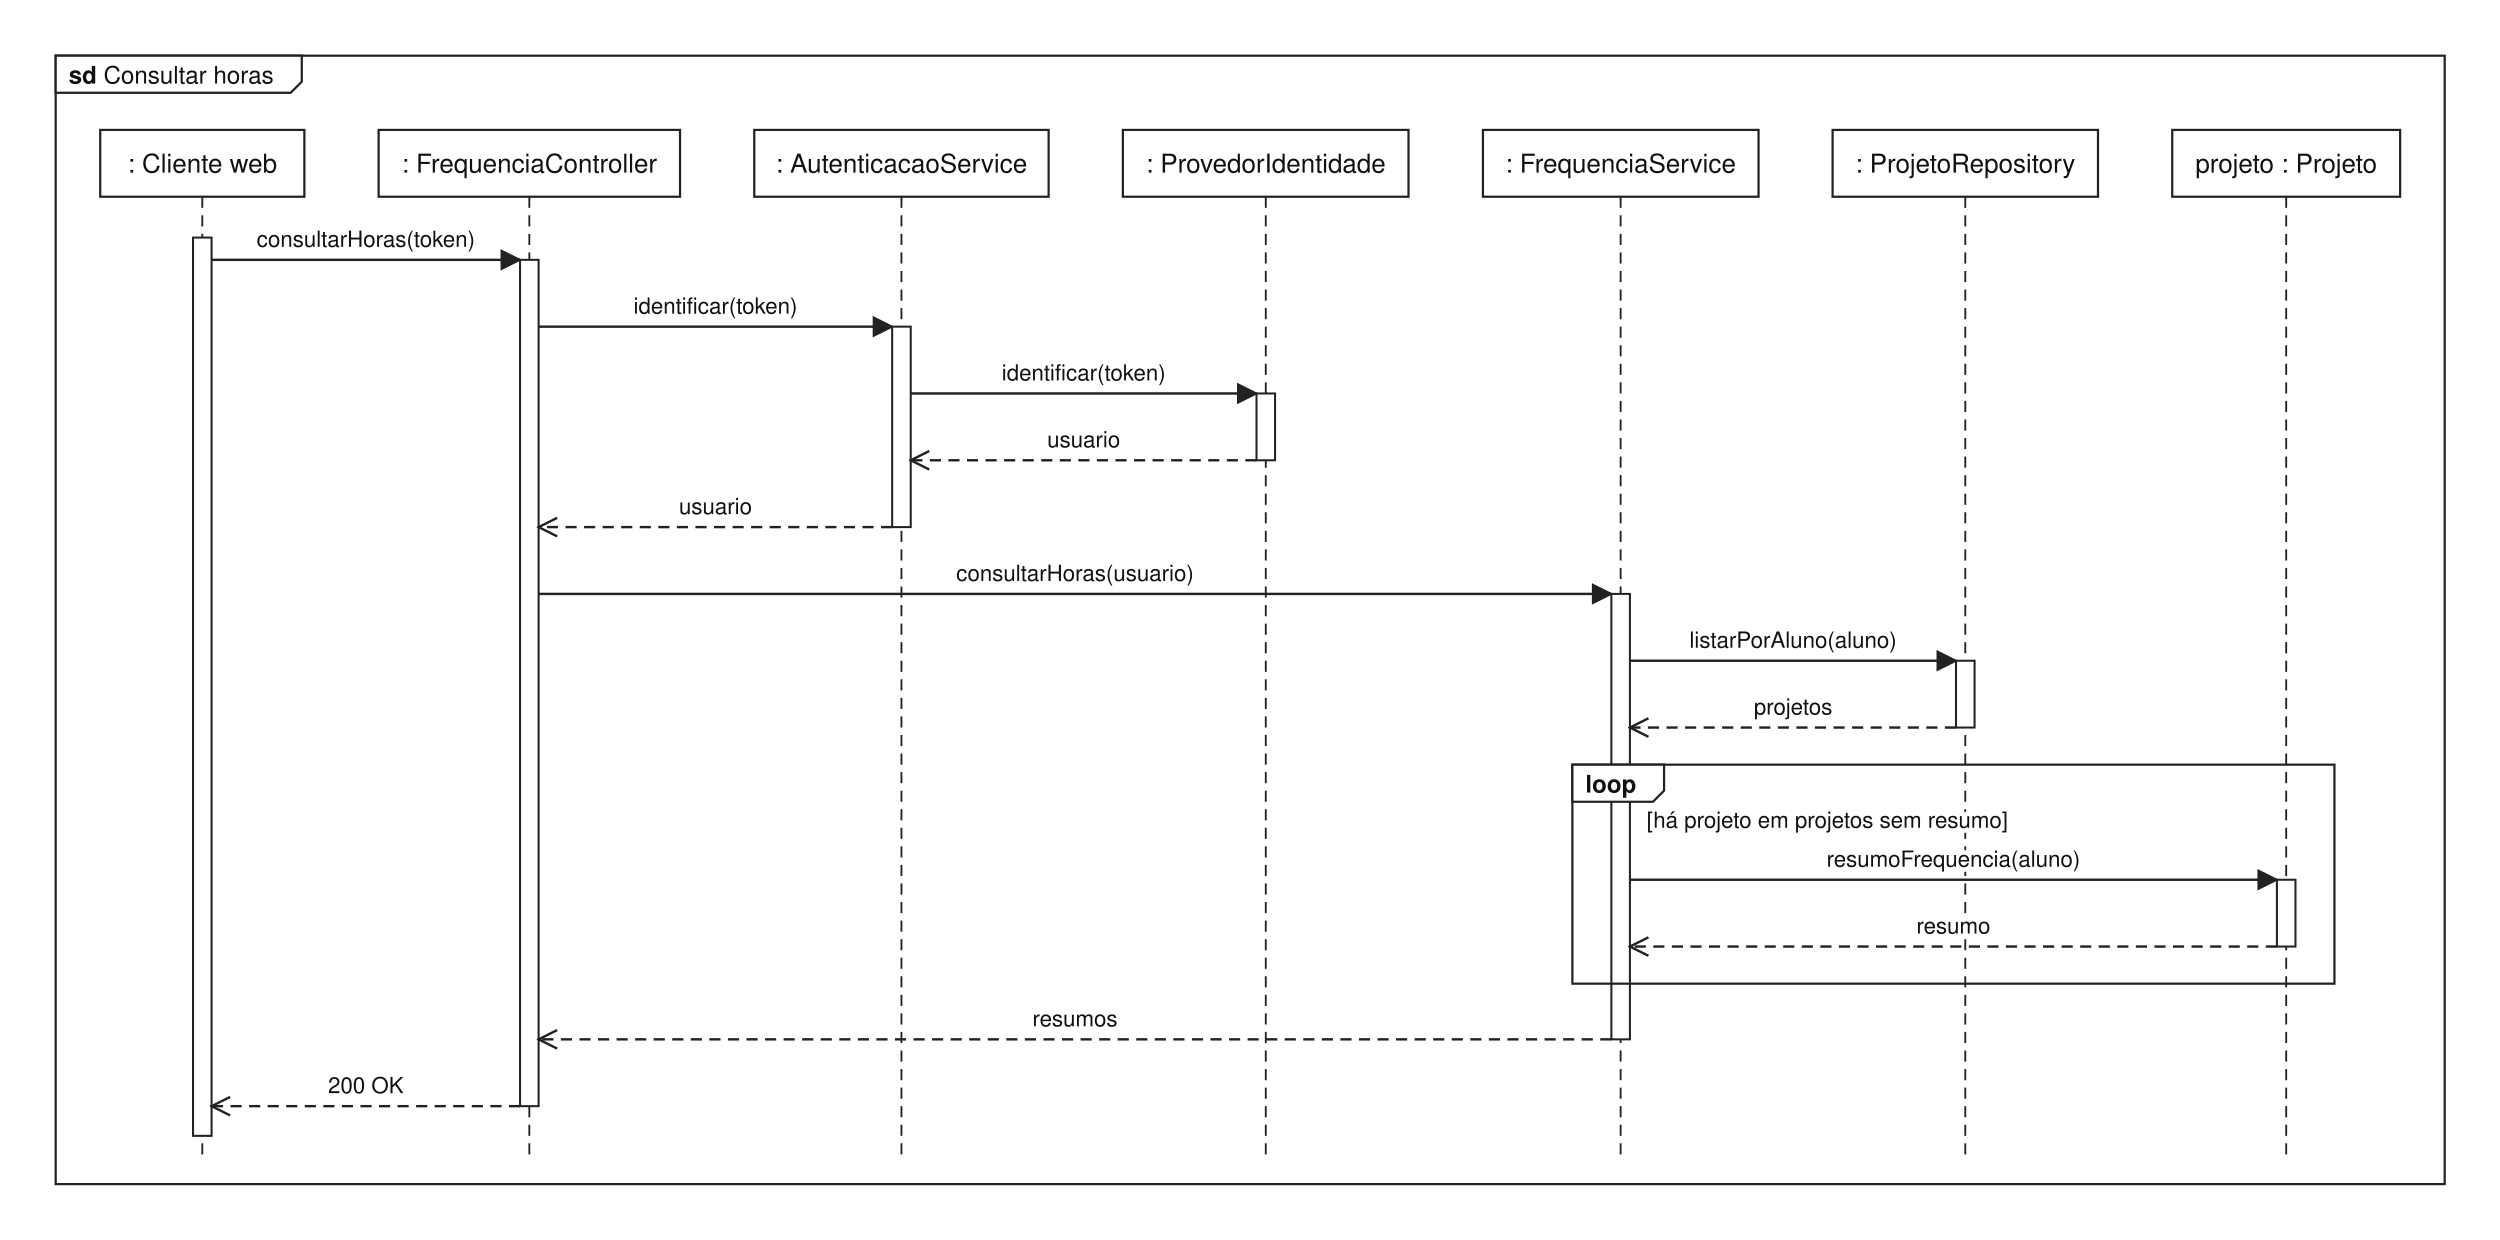
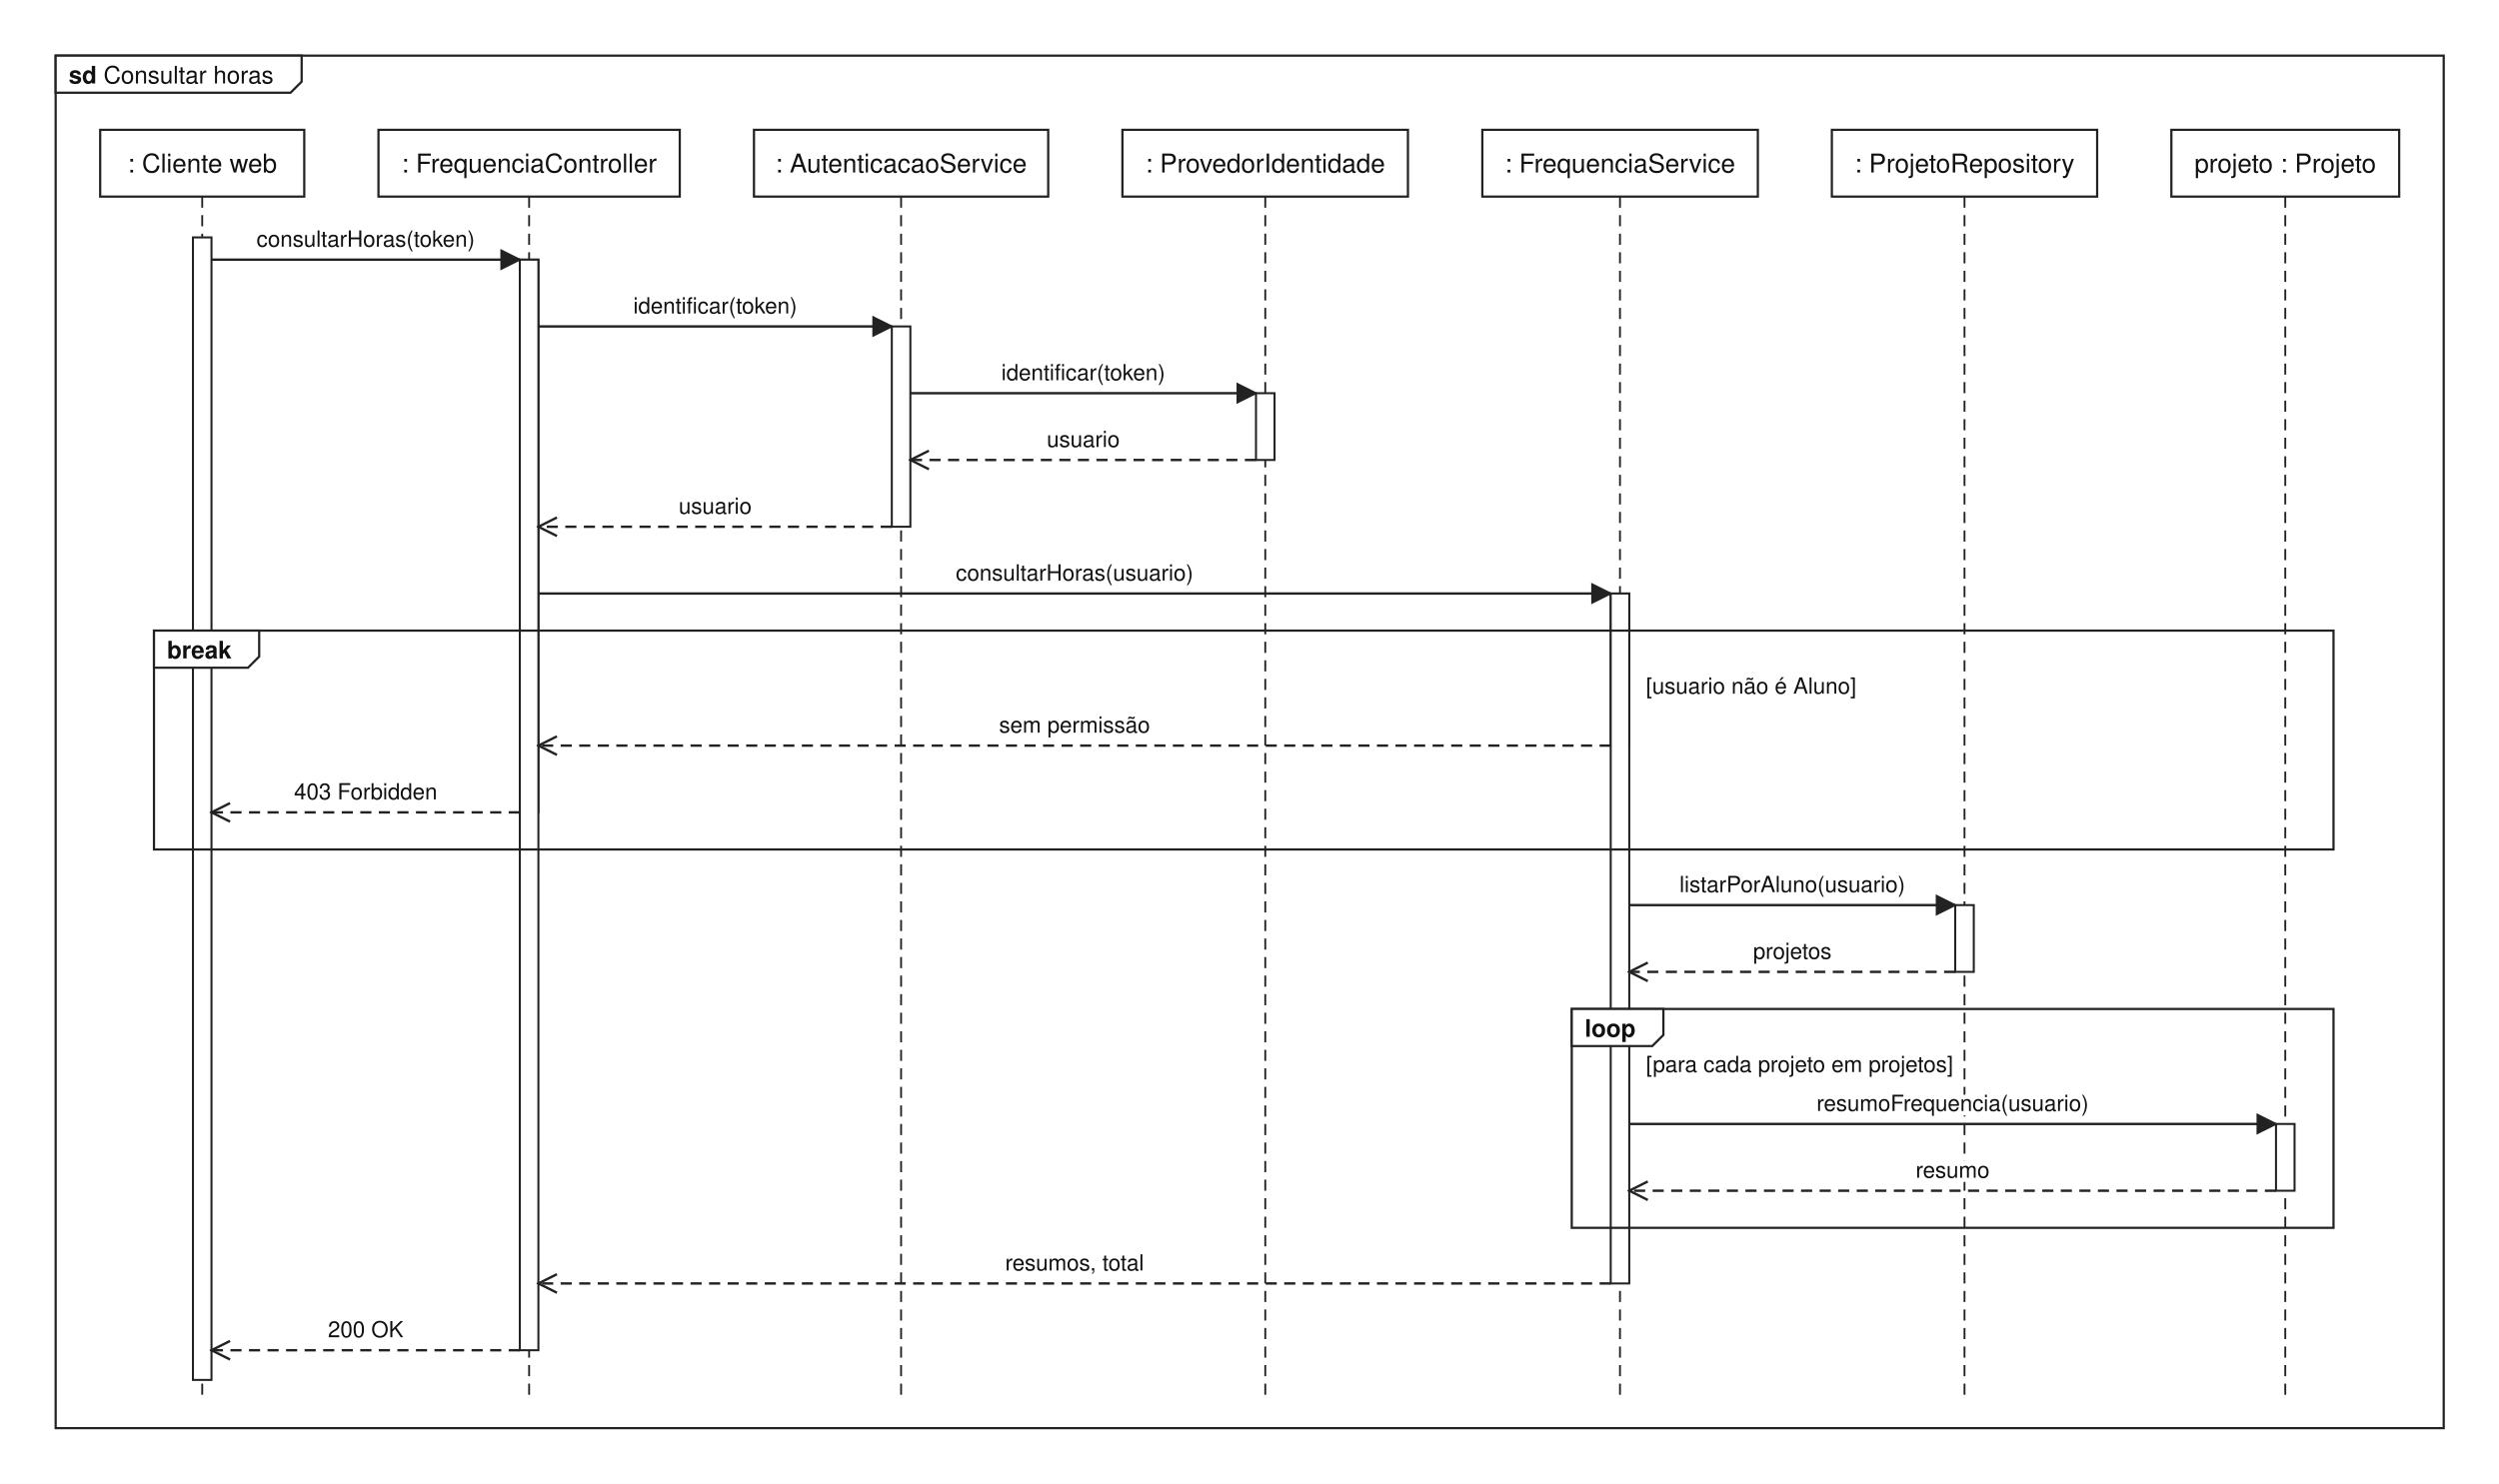
- <svg xmlns="http://www.w3.org/2000/svg" width="1347" height="668" viewBox="0 0 1347 668" font-family="Helvetica, Arial, 'Liberation Sans', sans-serif">
+ <svg xmlns="http://www.w3.org/2000/svg" width="1347" height="800" viewBox="0 0 1347 800" font-family="Helvetica, Arial, 'Liberation Sans', sans-serif">
  <defs>
    <marker id="seta" viewBox="0 0 12 12" refX="11" refY="6" markerWidth="12" markerHeight="12" orient="auto-start-reverse" markerUnits="userSpaceOnUse">
      <path d="M1,1 L11,6 L1,11" fill="none" stroke="#222" stroke-width="1.3" />
    </marker>
    <marker id="seta_cheia" viewBox="0 0 12 12" refX="11" refY="6" markerWidth="12" markerHeight="12" orient="auto-start-reverse" markerUnits="userSpaceOnUse">
      <path d="M1,1 L11,6 L1,11 Z" fill="#222" stroke="#222" stroke-width="1" />
    </marker>
    <marker id="triangulo" viewBox="0 0 16 16" refX="15" refY="8" markerWidth="16" markerHeight="16" orient="auto-start-reverse" markerUnits="userSpaceOnUse">
      <path d="M1,1 L15,8 L1,15 Z" fill="#fff" stroke="#222" stroke-width="1.3" />
    </marker>
    <marker id="losango" viewBox="0 0 22 12" refX="21" refY="6" markerWidth="22" markerHeight="12" orient="auto-start-reverse" markerUnits="userSpaceOnUse">
      <path d="M1,6 L11,1 L21,6 L11,11 Z" fill="#222" stroke="#222" stroke-width="1.2" />
    </marker>
    <marker id="losango_vazio" viewBox="0 0 22 12" refX="21" refY="6" markerWidth="22" markerHeight="12" orient="auto-start-reverse" markerUnits="userSpaceOnUse">
      <path d="M1,6 L11,1 L21,6 L11,11 Z" fill="#fff" stroke="#222" stroke-width="1.2" />
    </marker>
  </defs>
-   <rect width="1347" height="668" fill="#fff" />
-   <rect x="30.0" y="30.0" width="1287.2" height="608.0" fill="none" stroke="#222" stroke-width="1.2" />
+   <rect width="1347" height="800" fill="#fff" />
+   <rect x="30.0" y="30.0" width="1287.2" height="740.0" fill="none" stroke="#222" stroke-width="1.2" />
  <path d="M30.0,30.0 H162.6 V44.0 L156.6,50.0 H30.0 Z" fill="#fff" stroke="#222" stroke-width="1.2" />
  <text x="37.0" y="45.0" font-size="13" text-anchor="start" font-weight="bold" font-style="normal" fill="#111">sd</text>
  <text x="55.8" y="45.0" font-size="13" text-anchor="start" font-weight="normal" font-style="normal" fill="#111">Consultar horas</text>
-   <line x1="109.0" y1="106.0" x2="109.0" y2="622.0" stroke="#222" stroke-width="1" stroke-dasharray="6,4" />
-   <line x1="285.2" y1="106.0" x2="285.2" y2="622.0" stroke="#222" stroke-width="1" stroke-dasharray="6,4" />
-   <line x1="485.7" y1="106.0" x2="485.7" y2="622.0" stroke="#222" stroke-width="1" stroke-dasharray="6,4" />
-   <line x1="682.0" y1="106.0" x2="682.0" y2="622.0" stroke="#222" stroke-width="1" stroke-dasharray="6,4" />
-   <line x1="873.2" y1="106.0" x2="873.2" y2="622.0" stroke="#222" stroke-width="1" stroke-dasharray="6,4" />
-   <line x1="1058.9" y1="106.0" x2="1058.9" y2="622.0" stroke="#222" stroke-width="1" stroke-dasharray="6,4" />
-   <line x1="1231.8" y1="106.0" x2="1231.8" y2="622.0" stroke="#222" stroke-width="1" stroke-dasharray="6,4" />
+   <line x1="109.0" y1="106.0" x2="109.0" y2="754.0" stroke="#222" stroke-width="1" stroke-dasharray="6,4" />
+   <line x1="285.2" y1="106.0" x2="285.2" y2="754.0" stroke="#222" stroke-width="1" stroke-dasharray="6,4" />
+   <line x1="485.7" y1="106.0" x2="485.7" y2="754.0" stroke="#222" stroke-width="1" stroke-dasharray="6,4" />
+   <line x1="682.0" y1="106.0" x2="682.0" y2="754.0" stroke="#222" stroke-width="1" stroke-dasharray="6,4" />
+   <line x1="873.2" y1="106.0" x2="873.2" y2="754.0" stroke="#222" stroke-width="1" stroke-dasharray="6,4" />
+   <line x1="1058.9" y1="106.0" x2="1058.9" y2="754.0" stroke="#222" stroke-width="1" stroke-dasharray="6,4" />
+   <line x1="1231.8" y1="106.0" x2="1231.8" y2="754.0" stroke="#222" stroke-width="1" stroke-dasharray="6,4" />
  <rect x="54.0" y="70.0" width="110.0" height="36.0" fill="#fff" stroke="#222" stroke-width="1.2" />
  <text x="109.0" y="93.0" font-size="14" text-anchor="middle" font-weight="normal" font-style="normal" fill="#111">: Cliente web</text>
  <rect x="204.0" y="70.0" width="162.4" height="36.0" fill="#fff" stroke="#222" stroke-width="1.2" />
  <text x="285.2" y="93.0" font-size="14" text-anchor="middle" font-weight="normal" font-style="normal" fill="#111">: FrequenciaController</text>
  <rect x="406.4" y="70.0" width="158.6" height="36.0" fill="#fff" stroke="#222" stroke-width="1.2" />
  <text x="485.7" y="93.0" font-size="14" text-anchor="middle" font-weight="normal" font-style="normal" fill="#111">: AutenticacaoService</text>
  <rect x="605.0" y="70.0" width="153.9" height="36.0" fill="#fff" stroke="#222" stroke-width="1.2" />
  <text x="682.0" y="93.0" font-size="14" text-anchor="middle" font-weight="normal" font-style="normal" fill="#111">: ProvedorIdentidade</text>
  <rect x="799.0" y="70.0" width="148.5" height="36.0" fill="#fff" stroke="#222" stroke-width="1.2" />
  <text x="873.2" y="93.0" font-size="14" text-anchor="middle" font-weight="normal" font-style="normal" fill="#111">: FrequenciaService</text>
  <rect x="987.4" y="70.0" width="143.0" height="36.0" fill="#fff" stroke="#222" stroke-width="1.2" />
  <text x="1058.9" y="93.0" font-size="14" text-anchor="middle" font-weight="normal" font-style="normal" fill="#111">: ProjetoRepository</text>
  <rect x="1170.4" y="70.0" width="122.8" height="36.0" fill="#fff" stroke="#222" stroke-width="1.2" />
  <text x="1231.8" y="93.0" font-size="14" text-anchor="middle" font-weight="normal" font-style="normal" fill="#111">projeto : Projeto</text>
  <rect x="677.0" y="212.0" width="10.0" height="36.0" fill="#fff" stroke="#222" stroke-width="1.1" />
  <rect x="480.7" y="176.0" width="10.0" height="108.0" fill="#fff" stroke="#222" stroke-width="1.1" />
-   <rect x="1053.9" y="356.0" width="10.0" height="36.0" fill="#fff" stroke="#222" stroke-width="1.1" />
-   <rect x="1226.8" y="474.0" width="10.0" height="36.0" fill="#fff" stroke="#222" stroke-width="1.1" />
-   <rect x="868.2" y="320.0" width="10.0" height="240.0" fill="#fff" stroke="#222" stroke-width="1.1" />
-   <rect x="280.2" y="140.0" width="10.0" height="456.0" fill="#fff" stroke="#222" stroke-width="1.1" />
-   <rect x="104.0" y="128.0" width="10.0" height="484.0" fill="#fff" stroke="#222" stroke-width="1.1" />
-   <rect x="847.2" y="412.0" width="410.6" height="118.0" fill="none" stroke="#222" stroke-width="1.2" />
-   <path d="M847.2,412.0 H896.6 V426.0 L890.6,432.0 H847.2 Z" fill="#fff" stroke="#222" stroke-width="1.2" />
-   <text x="854.2" y="427.0" font-size="13" text-anchor="start" font-weight="bold" font-style="normal" fill="#111">loop</text>
-   <text x="887.2" y="446.0" font-size="12" text-anchor="start" stroke="#fff" stroke-width="5" stroke-linejoin="round" paint-order="stroke" font-weight="normal" font-style="normal" fill="#111">[há projeto em projetos sem resumo]</text>
+   <rect x="868.2" y="320.0" width="10.0" height="82.0" fill="#fff" stroke="#222" stroke-width="1.1" />
+   <rect x="280.2" y="140.0" width="10.0" height="298.0" fill="#fff" stroke="#222" stroke-width="1.1" />
+   <rect x="1053.9" y="488.0" width="10.0" height="36.0" fill="#fff" stroke="#222" stroke-width="1.1" />
+   <rect x="1226.8" y="606.0" width="10.0" height="36.0" fill="#fff" stroke="#222" stroke-width="1.1" />
+   <rect x="868.2" y="320.0" width="10.0" height="372.0" fill="#fff" stroke="#222" stroke-width="1.1" />
+   <rect x="280.2" y="140.0" width="10.0" height="588.0" fill="#fff" stroke="#222" stroke-width="1.1" />
+   <rect x="104.0" y="128.0" width="10.0" height="616.0" fill="#fff" stroke="#222" stroke-width="1.1" />
+   <rect x="83.0" y="340.0" width="1174.8" height="118.0" fill="none" stroke="#222" stroke-width="1.2" />
+   <path d="M83.0,340.0 H139.7 V354.0 L133.7,360.0 H83.0 Z" fill="#fff" stroke="#222" stroke-width="1.2" />
+   <text x="90.0" y="355.0" font-size="13" text-anchor="start" font-weight="bold" font-style="normal" fill="#111">break</text>
+   <text x="887.2" y="374.0" font-size="12" text-anchor="start" stroke="#fff" stroke-width="5" stroke-linejoin="round" paint-order="stroke" font-weight="normal" font-style="normal" fill="#111">[usuario não é Aluno]</text>
+   <rect x="847.2" y="544.0" width="410.6" height="118.0" fill="none" stroke="#222" stroke-width="1.2" />
+   <path d="M847.2,544.0 H896.6 V558.0 L890.6,564.0 H847.2 Z" fill="#fff" stroke="#222" stroke-width="1.2" />
+   <text x="854.2" y="559.0" font-size="13" text-anchor="start" font-weight="bold" font-style="normal" fill="#111">loop</text>
+   <text x="887.2" y="578.0" font-size="12" text-anchor="start" stroke="#fff" stroke-width="5" stroke-linejoin="round" paint-order="stroke" font-weight="normal" font-style="normal" fill="#111">[para cada projeto em projetos]</text>
  <polyline points="114.0,140.0 280.2,140.0" fill="none" stroke="#222" stroke-width="1.3" marker-end="url(#seta_cheia)" />
  <text x="197.1" y="133.0" font-size="12" text-anchor="middle" stroke="#fff" stroke-width="5" stroke-linejoin="round" paint-order="stroke" font-weight="normal" font-style="normal" fill="#111">consultarHoras(token)</text>
  <polyline points="290.2,176.0 480.7,176.0" fill="none" stroke="#222" stroke-width="1.3" marker-end="url(#seta_cheia)" />
  <text x="385.5" y="169.0" font-size="12" text-anchor="middle" stroke="#fff" stroke-width="5" stroke-linejoin="round" paint-order="stroke" font-weight="normal" font-style="normal" fill="#111">identificar(token)</text>
  <polyline points="490.7,212.0 677.0,212.0" fill="none" stroke="#222" stroke-width="1.3" marker-end="url(#seta_cheia)" />
  <text x="583.9" y="205.0" font-size="12" text-anchor="middle" stroke="#fff" stroke-width="5" stroke-linejoin="round" paint-order="stroke" font-weight="normal" font-style="normal" fill="#111">identificar(token)</text>
  <polyline points="677.0,248.0 490.7,248.0" fill="none" stroke="#222" stroke-width="1.3" stroke-dasharray="6,4" marker-end="url(#seta)" />
  <text x="583.9" y="241.0" font-size="12" text-anchor="middle" stroke="#fff" stroke-width="5" stroke-linejoin="round" paint-order="stroke" font-weight="normal" font-style="normal" fill="#111">usuario</text>
  <polyline points="480.7,284.0 290.2,284.0" fill="none" stroke="#222" stroke-width="1.3" stroke-dasharray="6,4" marker-end="url(#seta)" />
  <text x="385.5" y="277.0" font-size="12" text-anchor="middle" stroke="#fff" stroke-width="5" stroke-linejoin="round" paint-order="stroke" font-weight="normal" font-style="normal" fill="#111">usuario</text>
  <polyline points="290.2,320.0 868.2,320.0" fill="none" stroke="#222" stroke-width="1.3" marker-end="url(#seta_cheia)" />
  <text x="579.2" y="313.0" font-size="12" text-anchor="middle" stroke="#fff" stroke-width="5" stroke-linejoin="round" paint-order="stroke" font-weight="normal" font-style="normal" fill="#111">consultarHoras(usuario)</text>
-   <polyline points="878.2,356.0 1053.9,356.0" fill="none" stroke="#222" stroke-width="1.3" marker-end="url(#seta_cheia)" />
-   <text x="966.1" y="349.0" font-size="12" text-anchor="middle" stroke="#fff" stroke-width="5" stroke-linejoin="round" paint-order="stroke" font-weight="normal" font-style="normal" fill="#111">listarPorAluno(aluno)</text>
-   <polyline points="1053.9,392.0 878.2,392.0" fill="none" stroke="#222" stroke-width="1.3" stroke-dasharray="6,4" marker-end="url(#seta)" />
-   <text x="966.1" y="385.0" font-size="12" text-anchor="middle" stroke="#fff" stroke-width="5" stroke-linejoin="round" paint-order="stroke" font-weight="normal" font-style="normal" fill="#111">projetos</text>
-   <polyline points="878.2,474.0 1226.8,474.0" fill="none" stroke="#222" stroke-width="1.3" marker-end="url(#seta_cheia)" />
-   <text x="1052.5" y="467.0" font-size="12" text-anchor="middle" stroke="#fff" stroke-width="5" stroke-linejoin="round" paint-order="stroke" font-weight="normal" font-style="normal" fill="#111">resumoFrequencia(aluno)</text>
-   <polyline points="1226.8,510.0 878.2,510.0" fill="none" stroke="#222" stroke-width="1.3" stroke-dasharray="6,4" marker-end="url(#seta)" />
-   <text x="1052.5" y="503.0" font-size="12" text-anchor="middle" stroke="#fff" stroke-width="5" stroke-linejoin="round" paint-order="stroke" font-weight="normal" font-style="normal" fill="#111">resumo</text>
-   <polyline points="868.2,560.0 290.2,560.0" fill="none" stroke="#222" stroke-width="1.3" stroke-dasharray="6,4" marker-end="url(#seta)" />
-   <text x="579.2" y="553.0" font-size="12" text-anchor="middle" stroke="#fff" stroke-width="5" stroke-linejoin="round" paint-order="stroke" font-weight="normal" font-style="normal" fill="#111">resumos</text>
-   <polyline points="280.2,596.0 114.0,596.0" fill="none" stroke="#222" stroke-width="1.3" stroke-dasharray="6,4" marker-end="url(#seta)" />
-   <text x="197.1" y="589.0" font-size="12" text-anchor="middle" stroke="#fff" stroke-width="5" stroke-linejoin="round" paint-order="stroke" font-weight="normal" font-style="normal" fill="#111">200 OK</text>
+   <polyline points="868.2,402.0 290.2,402.0" fill="none" stroke="#222" stroke-width="1.3" stroke-dasharray="6,4" marker-end="url(#seta)" />
+   <text x="579.2" y="395.0" font-size="12" text-anchor="middle" stroke="#fff" stroke-width="5" stroke-linejoin="round" paint-order="stroke" font-weight="normal" font-style="normal" fill="#111">sem permissão</text>
+   <polyline points="280.2,438.0 114.0,438.0" fill="none" stroke="#222" stroke-width="1.3" stroke-dasharray="6,4" marker-end="url(#seta)" />
+   <text x="197.1" y="431.0" font-size="12" text-anchor="middle" stroke="#fff" stroke-width="5" stroke-linejoin="round" paint-order="stroke" font-weight="normal" font-style="normal" fill="#111">403 Forbidden</text>
+   <polyline points="878.2,488.0 1053.9,488.0" fill="none" stroke="#222" stroke-width="1.3" marker-end="url(#seta_cheia)" />
+   <text x="966.1" y="481.0" font-size="12" text-anchor="middle" stroke="#fff" stroke-width="5" stroke-linejoin="round" paint-order="stroke" font-weight="normal" font-style="normal" fill="#111">listarPorAluno(usuario)</text>
+   <polyline points="1053.9,524.0 878.2,524.0" fill="none" stroke="#222" stroke-width="1.3" stroke-dasharray="6,4" marker-end="url(#seta)" />
+   <text x="966.1" y="517.0" font-size="12" text-anchor="middle" stroke="#fff" stroke-width="5" stroke-linejoin="round" paint-order="stroke" font-weight="normal" font-style="normal" fill="#111">projetos</text>
+   <polyline points="878.2,606.0 1226.8,606.0" fill="none" stroke="#222" stroke-width="1.3" marker-end="url(#seta_cheia)" />
+   <text x="1052.5" y="599.0" font-size="12" text-anchor="middle" stroke="#fff" stroke-width="5" stroke-linejoin="round" paint-order="stroke" font-weight="normal" font-style="normal" fill="#111">resumoFrequencia(usuario)</text>
+   <polyline points="1226.8,642.0 878.2,642.0" fill="none" stroke="#222" stroke-width="1.3" stroke-dasharray="6,4" marker-end="url(#seta)" />
+   <text x="1052.5" y="635.0" font-size="12" text-anchor="middle" stroke="#fff" stroke-width="5" stroke-linejoin="round" paint-order="stroke" font-weight="normal" font-style="normal" fill="#111">resumo</text>
+   <polyline points="868.2,692.0 290.2,692.0" fill="none" stroke="#222" stroke-width="1.3" stroke-dasharray="6,4" marker-end="url(#seta)" />
+   <text x="579.2" y="685.0" font-size="12" text-anchor="middle" stroke="#fff" stroke-width="5" stroke-linejoin="round" paint-order="stroke" font-weight="normal" font-style="normal" fill="#111">resumos, total</text>
+   <polyline points="280.2,728.0 114.0,728.0" fill="none" stroke="#222" stroke-width="1.3" stroke-dasharray="6,4" marker-end="url(#seta)" />
+   <text x="197.1" y="721.0" font-size="12" text-anchor="middle" stroke="#fff" stroke-width="5" stroke-linejoin="round" paint-order="stroke" font-weight="normal" font-style="normal" fill="#111">200 OK</text>
</svg>
